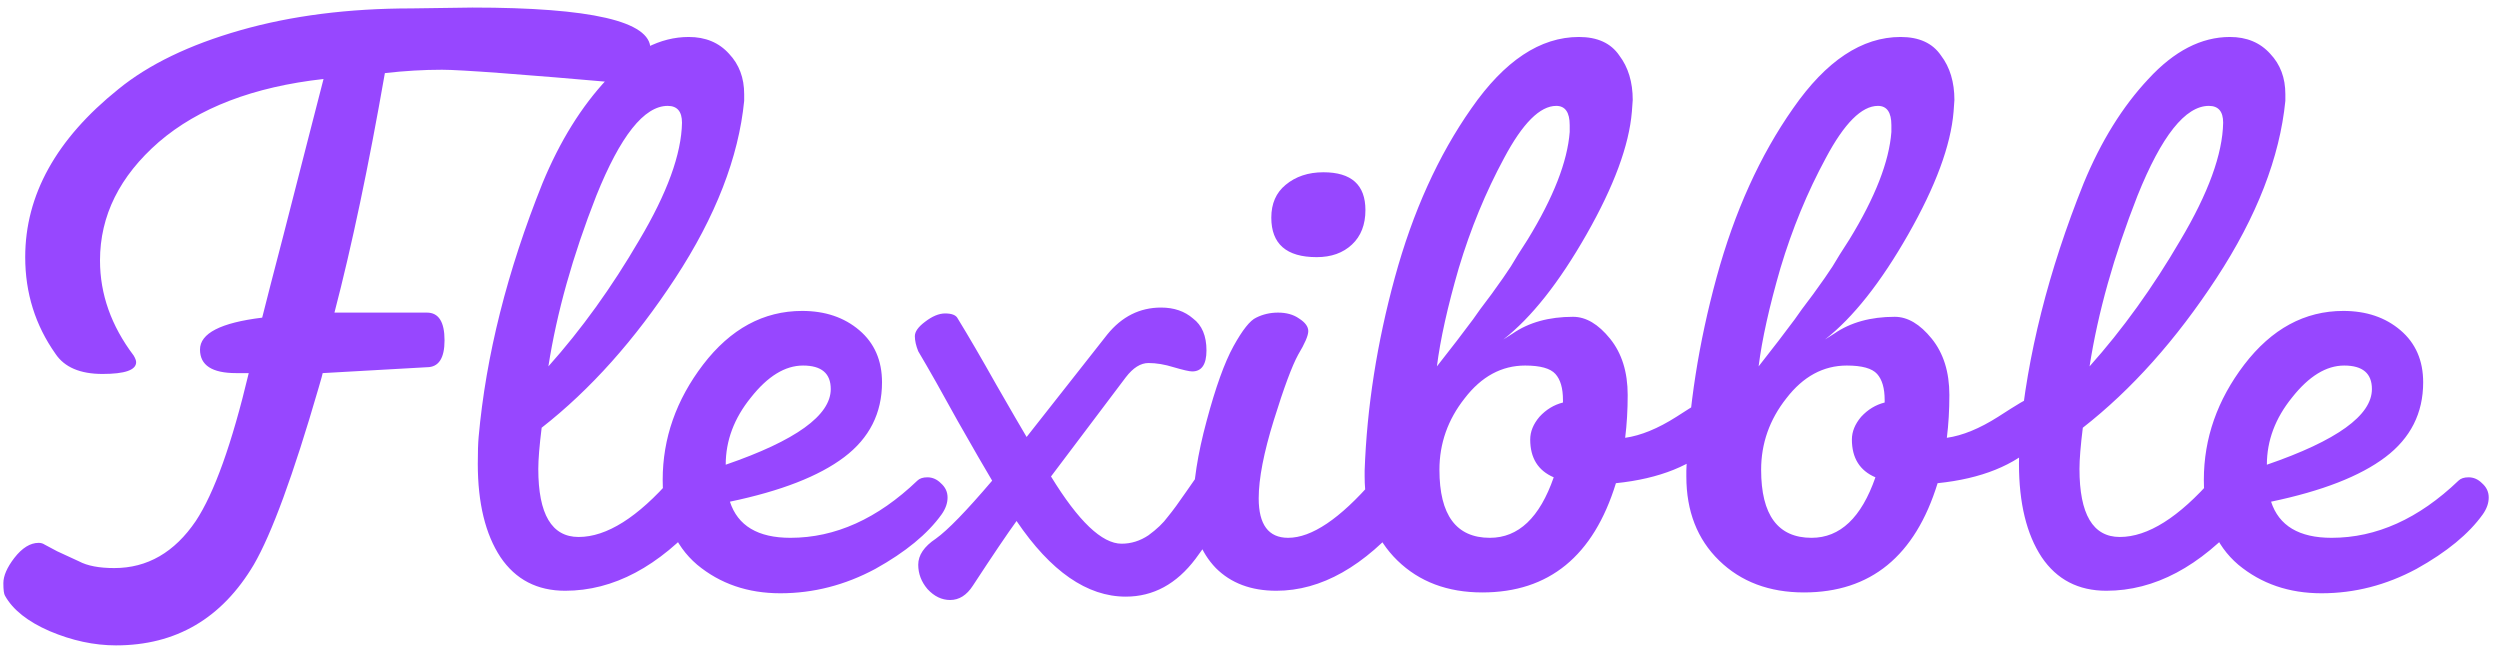
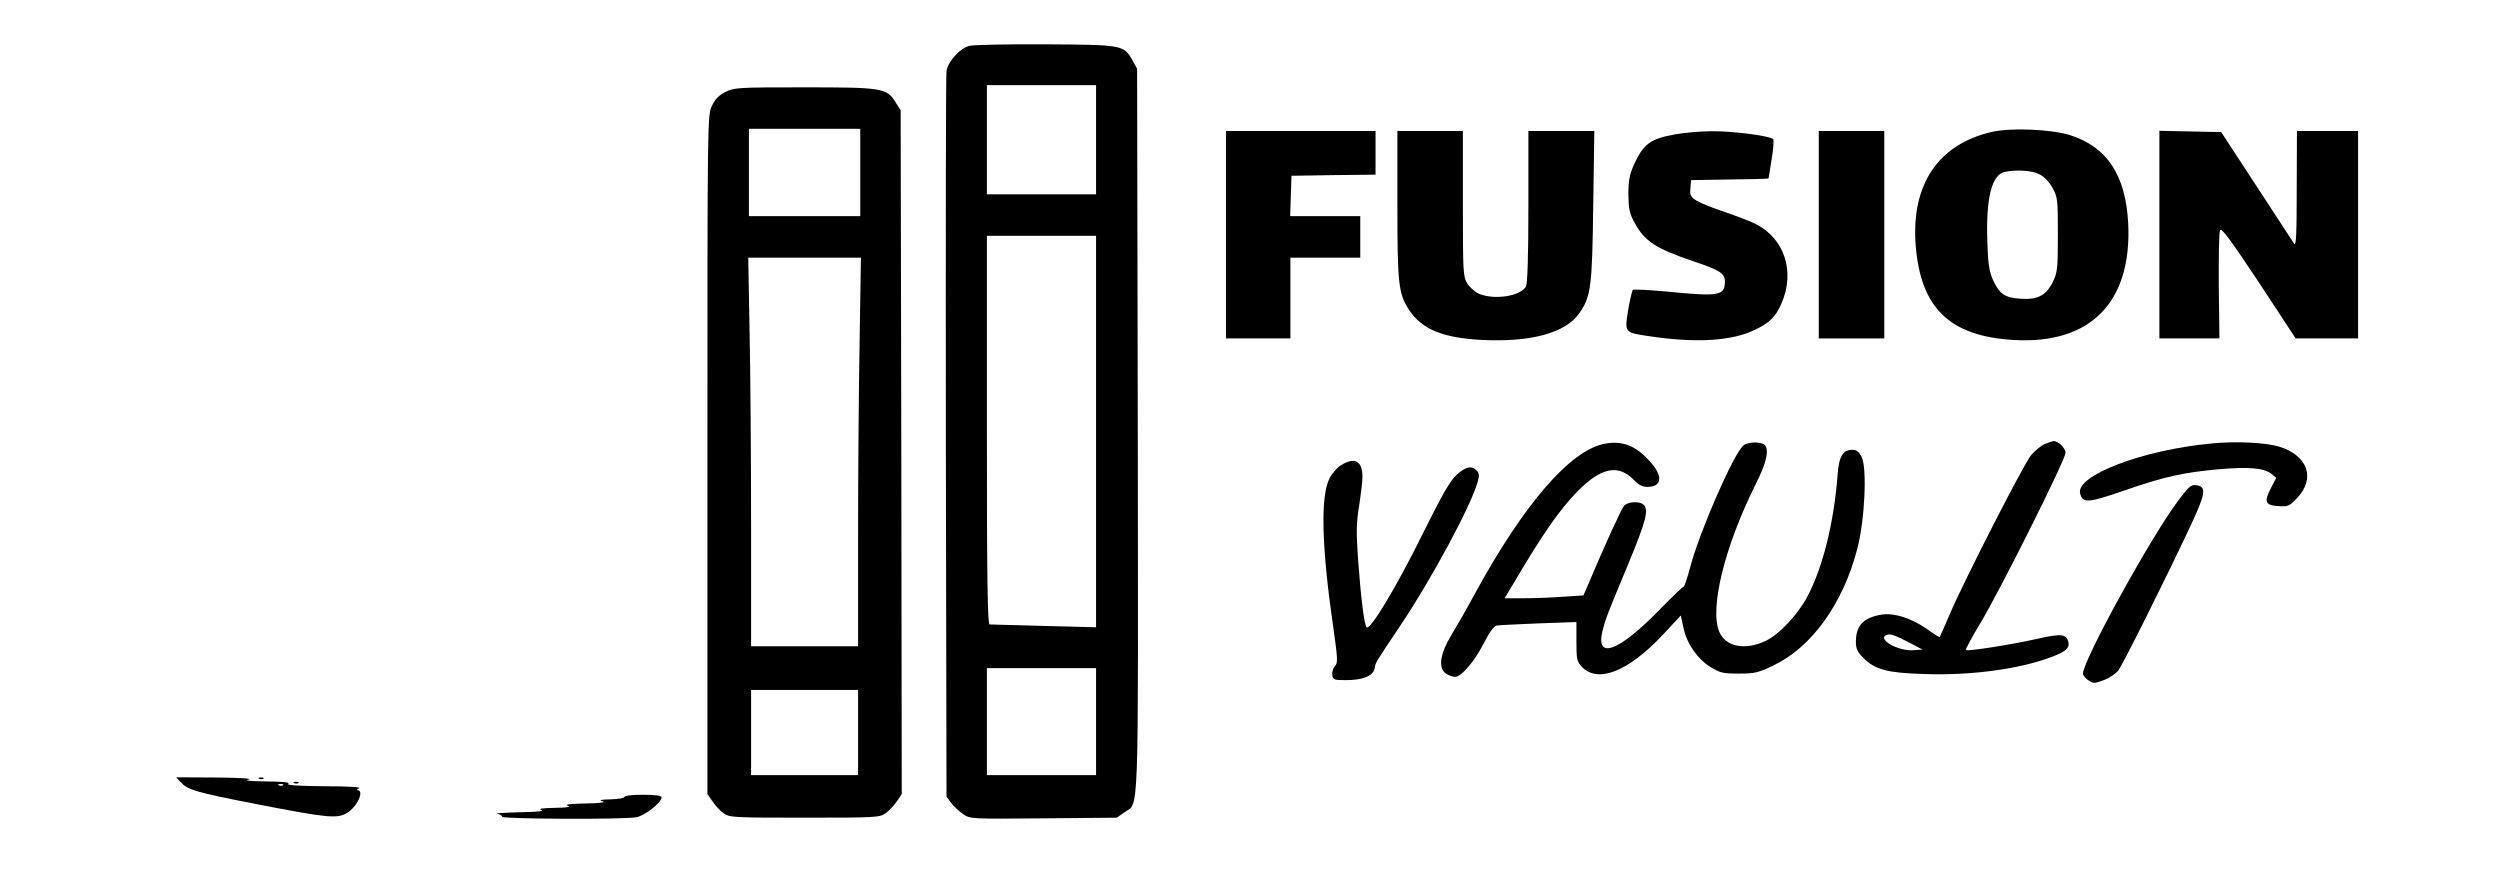
- <svg xmlns="http://www.w3.org/2000/svg" width="119" height="31" viewBox="0 0 119 31" fill="none">
-   <path d="M22.48 0.36C28.133 0.36 30.96 1.013 30.96 2.32C30.96 2.773 30.853 3.16 30.64 3.48C30.453 3.8 30.173 3.96 29.8 3.96H29.68C24.8 3.533 21.92 3.32 21.04 3.32C20.16 3.32 19.253 3.373 18.32 3.48C17.547 7.907 16.747 11.707 15.92 14.88H20.32C20.88 14.88 21.16 15.32 21.16 16.2C21.16 17.053 20.88 17.48 20.32 17.48L15.36 17.76C15.36 17.787 15.293 18.027 15.16 18.48C13.96 22.613 12.933 25.413 12.08 26.88C10.56 29.44 8.373 30.72 5.52 30.72C4.48 30.72 3.427 30.493 2.36 30.04C1.32 29.587 0.613 29.027 0.24 28.36C0.187 28.28 0.16 28.08 0.16 27.76C0.16 27.413 0.333 27.013 0.68 26.56C1.053 26.08 1.44 25.84 1.84 25.84C1.947 25.84 2.04 25.867 2.12 25.92C2.227 25.973 2.427 26.08 2.72 26.24L3.76 26.72C4.16 26.933 4.72 27.04 5.44 27.04C7.013 27.04 8.307 26.293 9.32 24.8C10.2 23.467 11.04 21.12 11.84 17.76H11.24C10.093 17.76 9.52 17.387 9.52 16.64C9.52 15.867 10.507 15.36 12.48 15.12C12.693 14.267 13.027 12.973 13.48 11.24C13.933 9.48 14.333 7.92 14.68 6.56C15.027 5.2 15.267 4.267 15.4 3.76C12.067 4.133 9.453 5.133 7.56 6.76C5.693 8.387 4.76 10.267 4.76 12.4C4.76 14 5.293 15.507 6.36 16.92C6.44 17.053 6.48 17.16 6.48 17.24C6.48 17.613 5.947 17.8 4.88 17.8C3.813 17.8 3.067 17.48 2.64 16.84C1.68 15.48 1.2 13.947 1.2 12.24C1.2 9.28 2.68 6.613 5.64 4.24C7.08 3.067 9.013 2.133 11.44 1.44C13.867 0.747 16.587 0.4 19.6 0.4L22.48 0.36ZM26.903 28.12C25.57 28.12 24.543 27.587 23.823 26.52C23.103 25.427 22.743 23.947 22.743 22.08C22.743 21.52 22.756 21.093 22.783 20.8C23.13 16.933 24.143 12.907 25.823 8.72C26.65 6.72 27.677 5.067 28.903 3.76C30.13 2.427 31.423 1.76 32.783 1.76C33.583 1.76 34.223 2.027 34.703 2.56C35.183 3.067 35.423 3.707 35.423 4.48V4.8C35.157 7.493 34.063 10.307 32.143 13.24C30.223 16.173 28.103 18.547 25.783 20.36C25.677 21.213 25.623 21.867 25.623 22.32C25.623 24.48 26.263 25.56 27.543 25.56C28.877 25.56 30.357 24.627 31.983 22.76C32.17 22.573 32.397 22.48 32.663 22.48C32.956 22.48 33.223 22.6 33.463 22.84C33.73 23.053 33.863 23.333 33.863 23.68C33.863 24 33.703 24.333 33.383 24.68C31.357 26.973 29.197 28.12 26.903 28.12ZM31.783 5.04C30.663 5.04 29.53 6.467 28.383 9.32C27.263 12.173 26.503 14.88 26.103 17.44C27.677 15.68 29.116 13.68 30.423 11.44C31.756 9.2 32.437 7.333 32.463 5.84C32.463 5.307 32.236 5.04 31.783 5.04ZM31.544 22.84C31.544 20.867 32.184 19.04 33.464 17.36C34.771 15.653 36.344 14.8 38.184 14.8C39.277 14.8 40.184 15.107 40.904 15.72C41.624 16.333 41.984 17.16 41.984 18.2C41.984 19.667 41.384 20.853 40.184 21.76C38.984 22.667 37.171 23.373 34.744 23.88C35.117 25.027 36.077 25.6 37.624 25.6C39.757 25.6 41.771 24.693 43.664 22.88C43.771 22.773 43.931 22.72 44.144 22.72C44.384 22.72 44.597 22.813 44.784 23C44.997 23.187 45.104 23.413 45.104 23.68C45.104 23.947 45.011 24.213 44.824 24.48C44.157 25.413 43.104 26.28 41.664 27.08C40.224 27.853 38.717 28.24 37.144 28.24C35.597 28.24 34.277 27.787 33.184 26.88C32.091 25.947 31.544 24.6 31.544 22.84ZM38.224 17.4C37.371 17.4 36.544 17.907 35.744 18.92C34.944 19.907 34.544 20.973 34.544 22.12C37.877 20.973 39.544 19.773 39.544 18.52C39.544 17.773 39.104 17.4 38.224 17.4ZM48.388 24.8C47.961 25.387 47.267 26.413 46.307 27.88C46.014 28.333 45.654 28.56 45.227 28.56C44.828 28.56 44.468 28.387 44.148 28.04C43.854 27.693 43.708 27.307 43.708 26.88C43.708 26.427 43.987 26.013 44.547 25.64C45.108 25.24 46.001 24.32 47.227 22.88C46.907 22.347 46.361 21.4 45.587 20.04C44.841 18.68 44.214 17.573 43.708 16.72C43.601 16.453 43.547 16.213 43.547 16C43.547 15.787 43.708 15.56 44.028 15.32C44.374 15.053 44.694 14.92 44.987 14.92C45.307 14.92 45.508 15 45.587 15.16C46.094 15.987 46.708 17.04 47.428 18.32C48.148 19.573 48.627 20.4 48.867 20.8L52.708 15.92C53.401 15.067 54.254 14.64 55.267 14.64C55.881 14.64 56.388 14.813 56.788 15.16C57.214 15.48 57.428 15.987 57.428 16.68C57.428 17.347 57.201 17.68 56.748 17.68C56.614 17.68 56.321 17.613 55.867 17.48C55.441 17.347 55.041 17.28 54.667 17.28C54.294 17.28 53.934 17.507 53.587 17.96L50.028 22.68C51.334 24.813 52.454 25.88 53.388 25.88C53.841 25.88 54.267 25.747 54.667 25.48C55.068 25.187 55.374 24.893 55.587 24.6C55.828 24.307 56.121 23.907 56.468 23.4C56.814 22.893 57.081 22.52 57.267 22.28C57.454 22.04 57.681 21.92 57.947 21.92C58.214 21.92 58.414 22.027 58.547 22.24C58.708 22.453 58.788 22.72 58.788 23.04C58.788 23.333 58.734 23.56 58.627 23.72C58.547 23.853 58.361 24.213 58.068 24.8C57.774 25.36 57.388 25.96 56.907 26.6C56.001 27.8 54.894 28.4 53.587 28.4C51.748 28.4 50.014 27.2 48.388 24.8ZM56.794 24.16C56.794 22.987 57.008 21.613 57.434 20.04C57.861 18.44 58.288 17.253 58.714 16.48C59.141 15.707 59.501 15.253 59.794 15.12C60.114 14.96 60.461 14.88 60.834 14.88C61.234 14.88 61.568 14.973 61.834 15.16C62.128 15.347 62.274 15.547 62.274 15.76C62.274 15.973 62.114 16.347 61.794 16.88C61.501 17.413 61.114 18.453 60.634 20C60.154 21.547 59.914 22.787 59.914 23.72C59.914 24.973 60.381 25.6 61.314 25.6C62.434 25.6 63.781 24.693 65.354 22.88C65.568 22.613 65.821 22.48 66.114 22.48C66.434 22.48 66.714 22.6 66.954 22.84C67.221 23.053 67.354 23.32 67.354 23.64C67.354 23.933 67.208 24.267 66.914 24.64C64.941 26.96 62.888 28.12 60.754 28.12C59.554 28.12 58.594 27.76 57.874 27.04C57.154 26.293 56.794 25.333 56.794 24.16ZM62.674 12.24C61.234 12.24 60.514 11.613 60.514 10.36C60.514 9.693 60.741 9.173 61.194 8.8C61.674 8.4 62.274 8.2 62.994 8.2C64.328 8.2 64.994 8.8 64.994 10C64.994 10.693 64.781 11.24 64.354 11.64C63.928 12.04 63.368 12.24 62.674 12.24ZM70.918 25.6C72.278 25.6 73.291 24.64 73.957 22.72C73.211 22.4 72.838 21.8 72.838 20.92C72.838 20.547 72.984 20.187 73.278 19.84C73.597 19.493 73.971 19.267 74.397 19.16V19.04C74.397 18.48 74.278 18.067 74.037 17.8C73.797 17.533 73.317 17.4 72.597 17.4C71.478 17.4 70.517 17.92 69.718 18.96C68.918 19.973 68.517 21.107 68.517 22.36C68.517 24.52 69.317 25.6 70.918 25.6ZM77.677 5.32C77.544 6.92 76.824 8.867 75.517 11.16C74.211 13.453 72.891 15.12 71.558 16.16L71.998 15.88C72.771 15.347 73.731 15.08 74.877 15.08C75.491 15.08 76.078 15.427 76.638 16.12C77.198 16.813 77.478 17.707 77.478 18.8C77.478 19.52 77.438 20.2 77.358 20.84C78.104 20.733 78.918 20.4 79.797 19.84C80.704 19.253 81.198 18.96 81.278 18.96C81.864 18.96 82.157 19.307 82.157 20C82.157 20.427 81.998 20.787 81.677 21.08C80.584 22.147 78.998 22.787 76.918 23C75.851 26.467 73.731 28.2 70.558 28.2C68.904 28.2 67.558 27.693 66.517 26.68C65.478 25.667 64.957 24.333 64.957 22.68V22.4C65.064 19.387 65.544 16.32 66.397 13.2C67.251 10.08 68.464 7.4 70.037 5.16C71.611 2.893 73.317 1.76 75.157 1.76C76.037 1.76 76.677 2.053 77.078 2.64C77.504 3.2 77.718 3.907 77.718 4.76L77.677 5.32ZM74.078 5.04C73.304 5.04 72.478 5.867 71.597 7.52C70.718 9.147 69.998 10.893 69.438 12.76C68.904 14.6 68.558 16.16 68.397 17.44C69.091 16.56 69.664 15.813 70.118 15.2C70.278 14.96 70.571 14.56 70.998 14C71.424 13.413 71.731 12.973 71.918 12.68C72.104 12.36 72.371 11.933 72.718 11.4C73.944 9.4 74.611 7.693 74.718 6.28V5.96C74.718 5.347 74.504 5.04 74.078 5.04ZM86.23 25.6C87.59 25.6 88.603 24.64 89.27 22.72C88.523 22.4 88.15 21.8 88.15 20.92C88.15 20.547 88.297 20.187 88.59 19.84C88.91 19.493 89.283 19.267 89.71 19.16V19.04C89.71 18.48 89.59 18.067 89.35 17.8C89.11 17.533 88.63 17.4 87.91 17.4C86.79 17.4 85.83 17.92 85.03 18.96C84.23 19.973 83.83 21.107 83.83 22.36C83.83 24.52 84.63 25.6 86.23 25.6ZM92.99 5.32C92.857 6.92 92.137 8.867 90.83 11.16C89.523 13.453 88.203 15.12 86.87 16.16L87.31 15.88C88.083 15.347 89.043 15.08 90.19 15.08C90.803 15.08 91.39 15.427 91.95 16.12C92.51 16.813 92.79 17.707 92.79 18.8C92.79 19.52 92.75 20.2 92.67 20.84C93.417 20.733 94.23 20.4 95.11 19.84C96.017 19.253 96.51 18.96 96.59 18.96C97.177 18.96 97.47 19.307 97.47 20C97.47 20.427 97.31 20.787 96.99 21.08C95.897 22.147 94.31 22.787 92.23 23C91.163 26.467 89.043 28.2 85.87 28.2C84.217 28.2 82.87 27.693 81.83 26.68C80.79 25.667 80.27 24.333 80.27 22.68V22.4C80.377 19.387 80.857 16.32 81.71 13.2C82.563 10.08 83.777 7.4 85.35 5.16C86.923 2.893 88.63 1.76 90.47 1.76C91.35 1.76 91.99 2.053 92.39 2.64C92.817 3.2 93.03 3.907 93.03 4.76L92.99 5.32ZM89.39 5.04C88.617 5.04 87.79 5.867 86.91 7.52C86.03 9.147 85.31 10.893 84.75 12.76C84.217 14.6 83.87 16.16 83.71 17.44C84.403 16.56 84.977 15.813 85.43 15.2C85.59 14.96 85.883 14.56 86.31 14C86.737 13.413 87.043 12.973 87.23 12.68C87.417 12.36 87.683 11.933 88.03 11.4C89.257 9.4 89.923 7.693 90.03 6.28V5.96C90.03 5.347 89.817 5.04 89.39 5.04ZM100.263 28.12C98.929 28.12 97.903 27.587 97.183 26.52C96.463 25.427 96.103 23.947 96.103 22.08C96.103 21.52 96.116 21.093 96.142 20.8C96.489 16.933 97.502 12.907 99.183 8.72C100.009 6.72 101.036 5.067 102.263 3.76C103.489 2.427 104.783 1.76 106.143 1.76C106.943 1.76 107.583 2.027 108.063 2.56C108.543 3.067 108.783 3.707 108.783 4.48V4.8C108.516 7.493 107.423 10.307 105.503 13.24C103.583 16.173 101.463 18.547 99.142 20.36C99.036 21.213 98.983 21.867 98.983 22.32C98.983 24.48 99.623 25.56 100.903 25.56C102.236 25.56 103.716 24.627 105.343 22.76C105.529 22.573 105.756 22.48 106.023 22.48C106.316 22.48 106.583 22.6 106.823 22.84C107.089 23.053 107.223 23.333 107.223 23.68C107.223 24 107.063 24.333 106.743 24.68C104.716 26.973 102.556 28.12 100.263 28.12ZM105.143 5.04C104.023 5.04 102.889 6.467 101.743 9.32C100.623 12.173 99.862 14.88 99.463 17.44C101.036 15.68 102.476 13.68 103.783 11.44C105.116 9.2 105.796 7.333 105.822 5.84C105.822 5.307 105.596 5.04 105.143 5.04ZM104.903 22.84C104.903 20.867 105.543 19.04 106.823 17.36C108.13 15.653 109.703 14.8 111.543 14.8C112.637 14.8 113.543 15.107 114.263 15.72C114.983 16.333 115.343 17.16 115.343 18.2C115.343 19.667 114.743 20.853 113.543 21.76C112.343 22.667 110.53 23.373 108.103 23.88C108.477 25.027 109.437 25.6 110.983 25.6C113.117 25.6 115.13 24.693 117.023 22.88C117.13 22.773 117.29 22.72 117.503 22.72C117.743 22.72 117.957 22.813 118.143 23C118.357 23.187 118.463 23.413 118.463 23.68C118.463 23.947 118.37 24.213 118.183 24.48C117.517 25.413 116.463 26.28 115.023 27.08C113.583 27.853 112.077 28.24 110.503 28.24C108.957 28.24 107.637 27.787 106.543 26.88C105.45 25.947 104.903 24.6 104.903 22.84ZM111.583 17.4C110.73 17.4 109.903 17.907 109.103 18.92C108.303 19.907 107.903 20.973 107.903 22.12C111.237 20.973 112.903 19.773 112.903 18.52C112.903 17.773 112.463 17.4 111.583 17.4Z" fill="#9747FF" />
+ <svg xmlns="http://www.w3.org/2000/svg" version="1.0" width="1145pt" height="402pt" viewBox="0 0 1145 402" preserveAspectRatio="xMidYMid meet">
+   <g transform="translate(0,402) scale(0.1,-0.1)" fill="#000000" stroke="none">
+     <path d="M4440 3810 c-42 -10 -97 -70 -105 -114 -3 -17 -4 -772 -3 -1678 l3 -1647 21 -28 c11 -15 36 -38 54 -51 34 -23 34 -23 370 -20 l335 3 34 24 c69 49 64 -81 62 1751 l-3 1655 -21 38 c-40 71 -44 72 -397 74 -173 1 -331 -2 -350 -7z m580 -430 l0 -250 -250 0 -250 0 0 250 0 250 250 0 250 0 0 -250z m0 -1337 l0 -896 -237 6 c-131 4 -244 7 -250 7 -10 0 -13 185 -13 890 l0 890 250 0 250 0 0 -897z m0 -1328 l0 -245 -250 0 -250 0 0 245 0 245 250 0 250 0 0 -245z" />
+     <path d="M3323 3599 c-30 -15 -48 -33 -62 -63 -21 -42 -21 -50 -21 -1598 l0 -1555 23 -33 c12 -18 35 -43 50 -54 28 -20 39 -21 372 -21 333 0 344 1 372 21 15 11 38 36 51 54 l22 33 -2 1566 -3 1566 -23 36 c-40 66 -60 69 -420 69 -301 0 -319 -1 -359 -21z m617 -369 l0 -200 -255 0 -255 0 0 200 0 200 255 0 255 0 0 -200z m-3 -777 c-4 -214 -7 -614 -7 -890 l0 -503 -245 0 -245 0 0 553 c0 303 -3 704 -7 890 l-6 337 258 0 258 0 -6 -387z m-7 -1788 l0 -195 -245 0 -245 0 0 195 0 195 245 0 245 0 0 -195z" />
+     <path d="M9123 3416 c-247 -57 -371 -242 -349 -521 23 -286 155 -414 446 -432 354 -22 546 173 527 537 -12 219 -97 347 -266 401 -86 27 -269 35 -358 15z m217 -194 c21 -10 45 -34 60 -62 24 -43 25 -52 25 -215 0 -157 -2 -173 -23 -216 -31 -63 -70 -83 -150 -77 -72 5 -95 22 -125 88 -16 35 -22 72 -25 171 -7 202 20 310 81 322 55 11 124 6 157 -11z" />
+     <path d="M5615 2945 l0 -475 148 0 147 0 0 185 0 185 160 0 160 0 0 95 0 95 -160 0 -161 0 3 93 3 92 193 3 192 2 0 100 0 100 -342 0 -343 0 0 -475z" />
+     <path d="M6400 3083 c0 -365 5 -409 54 -483 59 -89 155 -128 336 -137 223 -11 381 33 443 122 54 78 59 119 64 493 l5 342 -151 0 -151 0 0 -346 c0 -228 -4 -352 -11 -366 -24 -44 -143 -63 -214 -34 -19 8 -44 30 -55 48 -19 31 -20 50 -20 366 l0 332 -150 0 -150 0 0 -337z" />
+     <path d="M7674 3405 c-116 -21 -146 -43 -190 -138 -21 -48 -26 -72 -26 -138 1 -67 5 -87 29 -130 45 -84 98 -118 267 -175 125 -42 146 -56 146 -94 0 -65 -27 -69 -270 -45 -80 7 -148 11 -152 7 -3 -4 -13 -45 -21 -92 -17 -103 -17 -103 91 -119 216 -33 380 -24 489 28 68 33 95 59 122 121 64 145 14 298 -118 364 -25 13 -89 37 -141 55 -52 17 -110 40 -128 51 -29 18 -33 25 -30 58 l3 37 178 3 c97 1 177 3 177 5 0 1 7 40 14 87 8 47 11 89 7 93 -15 15 -186 37 -281 36 -52 0 -127 -7 -166 -14z" />
+     <path d="M8330 2945 l0 -475 150 0 150 0 0 475 0 475 -150 0 -150 0 0 -475z" />
+     <path d="M9890 2945 l0 -475 138 0 137 0 -3 240 c-1 132 1 248 6 256 7 12 49 -46 178 -240 l168 -256 143 0 143 0 0 475 0 475 -140 0 -140 0 -1 -267 c0 -211 -3 -264 -12 -249 -7 10 -84 129 -173 265 l-161 246 -141 3 -142 3 0 -476z" />
+     <path d="M7351 1988 c-157 -28 -371 -275 -596 -687 -37 -69 -86 -154 -108 -190 -51 -84 -61 -150 -26 -175 13 -9 32 -16 43 -16 29 0 88 69 132 154 25 50 46 78 59 81 11 2 98 6 193 10 l172 6 0 -89 c0 -80 2 -92 24 -115 73 -79 214 -23 373 147 l81 87 12 -55 c15 -73 63 -143 124 -181 44 -27 58 -30 130 -30 72 0 89 4 156 36 177 84 320 282 386 534 35 132 46 373 20 423 -12 23 -24 32 -41 32 -45 0 -63 -30 -69 -117 -17 -220 -68 -423 -139 -557 -44 -82 -130 -174 -192 -202 -94 -44 -182 -26 -211 43 -45 107 26 393 166 673 51 101 64 160 42 182 -16 16 -77 15 -97 -2 -45 -37 -204 -402 -245 -562 -13 -48 -26 -86 -29 -85 -3 1 -51 -45 -106 -101 -189 -196 -300 -238 -265 -100 14 56 19 68 117 304 82 198 95 248 71 272 -18 18 -73 15 -90 -5 -13 -15 -87 -177 -166 -364 l-20 -46 -93 -6 c-50 -4 -132 -7 -180 -7 l-88 0 90 150 c112 186 188 288 267 362 98 90 170 98 237 28 20 -21 38 -30 60 -30 64 0 73 46 19 108 -67 79 -129 105 -213 90z" />
+     <path d="M9364 1986 c-17 -8 -44 -30 -62 -51 -34 -42 -305 -571 -373 -730 -23 -55 -44 -101 -45 -103 -1 -2 -28 15 -60 38 -72 50 -149 74 -207 65 -83 -14 -117 -50 -117 -125 0 -31 7 -46 34 -73 53 -54 110 -69 277 -74 212 -8 436 22 582 77 68 25 87 42 80 70 -10 37 -33 39 -143 14 -120 -27 -319 -58 -326 -51 -3 3 27 58 66 123 89 147 390 749 390 780 0 22 -33 54 -55 54 -5 -1 -24 -7 -41 -14z m-612 -913 l53 -28 -42 -3 c-72 -5 -171 53 -120 71 15 5 41 -4 109 -40z" />
+     <path d="M10130 1989 c-316 -29 -624 -147 -603 -229 12 -46 35 -44 201 13 184 64 271 83 436 98 137 12 206 5 239 -21 l22 -19 -23 -44 c-34 -65 -28 -81 32 -85 45 -3 50 -1 87 37 86 91 48 196 -84 236 -61 18 -196 25 -307 14z" />
+     <path d="M6143 1890 c-18 -10 -42 -38 -54 -61 -42 -83 -36 -315 17 -679 21 -149 22 -166 8 -181 -9 -10 -14 -28 -12 -41 3 -21 8 -23 63 -23 77 0 124 19 131 54 6 31 -3 15 115 192 146 217 327 554 357 663 8 29 7 39 -5 51 -23 24 -50 18 -92 -20 -30 -28 -66 -90 -159 -278 -118 -238 -237 -436 -253 -420 -11 12 -26 134 -39 310 -9 127 -8 169 5 248 8 52 15 111 15 131 0 73 -35 92 -97 54z" />
+     <path d="M9977 1728 c-125 -165 -437 -733 -437 -793 0 -8 11 -22 25 -31 24 -15 28 -15 70 1 25 9 54 29 66 43 21 27 213 411 335 671 67 144 71 173 21 179 -22 3 -34 -8 -80 -70z" />
+     <path d="M826 439 c34 -37 66 -47 360 -104 314 -61 358 -65 402 -39 47 27 82 103 50 105 -7 0 -4 4 7 9 12 5 -50 9 -160 9 -120 1 -175 5 -165 11 10 7 -22 10 -100 11 -78 1 -104 4 -80 9 20 4 -42 8 -149 9 l-184 1 19 -21z m471 -15 c-3 -3 -12 -4 -19 -1 -8 3 -5 6 6 6 11 1 17 -2 13 -5z" />
+     <path d="M1188 453 c7 -3 16 -2 19 1 4 3 -2 6 -13 5 -11 0 -14 -3 -6 -6z" />
+     <path d="M1348 433 c7 -3 16 -2 19 1 4 3 -2 6 -13 5 -11 0 -14 -3 -6 -6z" />
+     <path d="M2860 370 c0 -5 -28 -10 -62 -11 -47 -1 -57 -3 -38 -9 16 -5 -11 -9 -80 -10 -69 -1 -96 -5 -80 -10 17 -6 -1 -9 -60 -10 -59 -1 -77 -4 -60 -10 16 -5 -20 -9 -100 -10 -69 -2 -115 -5 -102 -7 12 -2 22 -9 22 -14 0 -10 552 -13 614 -2 38 6 116 67 116 91 0 8 -27 12 -85 12 -50 0 -85 -4 -85 -10z" />
+   </g>
</svg>
